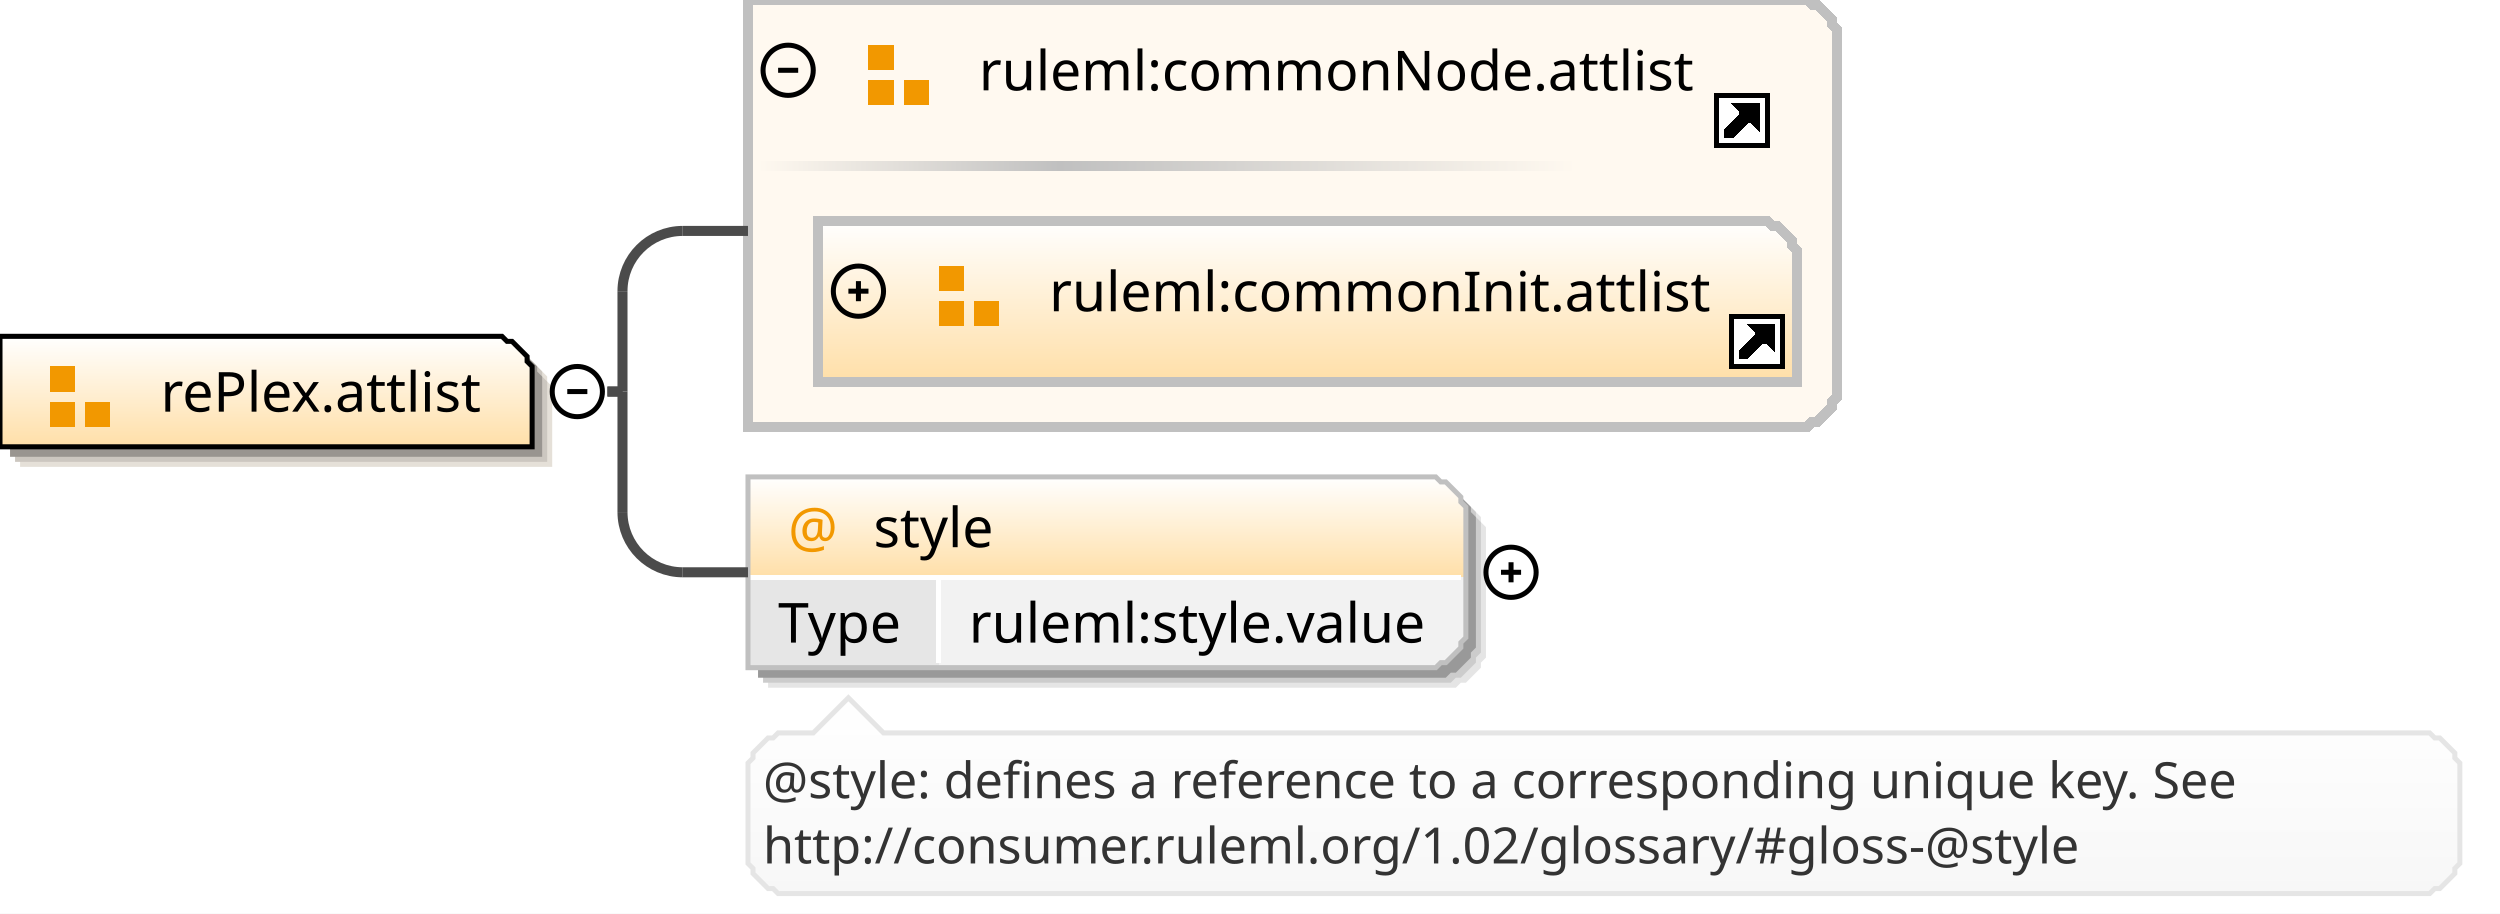
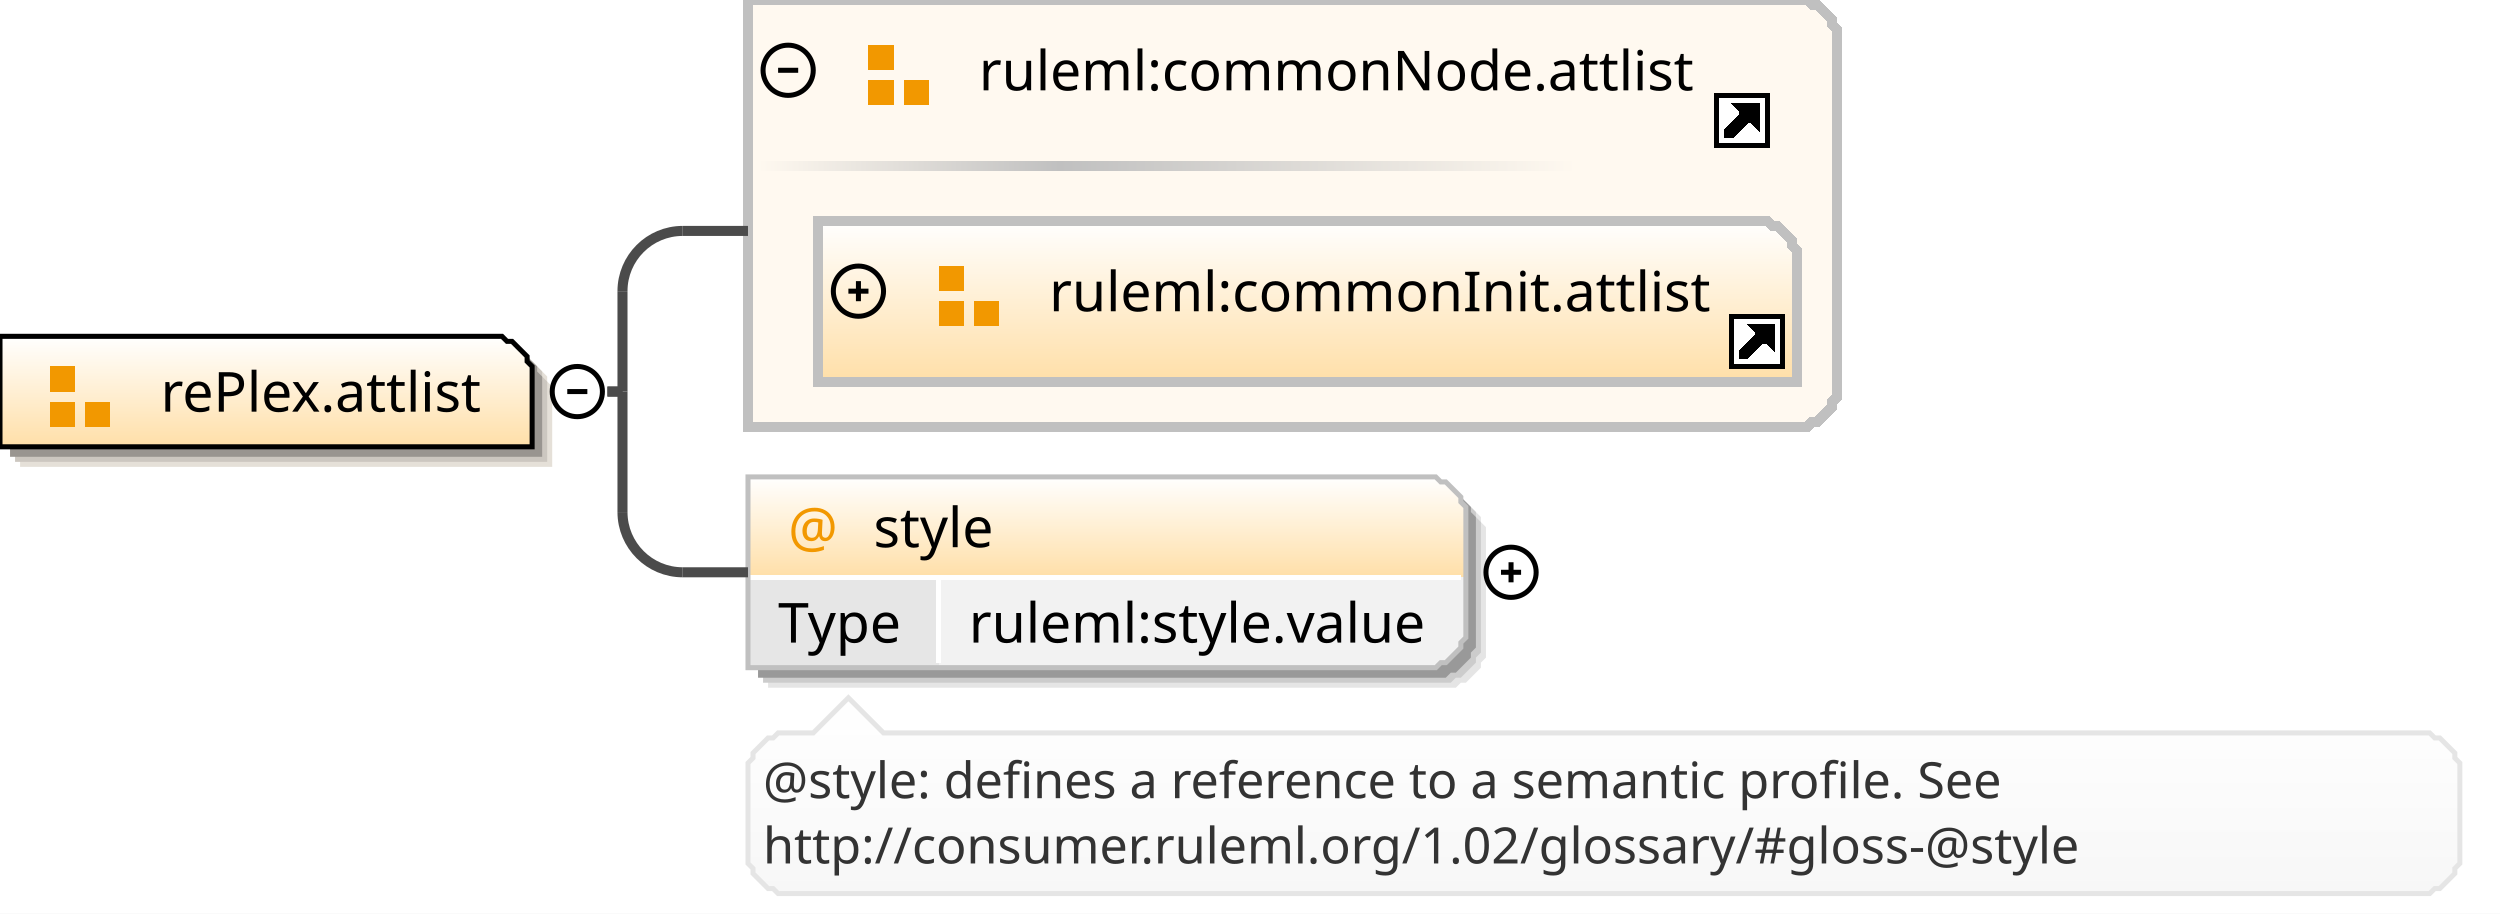
<svg xmlns="http://www.w3.org/2000/svg" color-interpolation="auto" color-rendering="auto" fill="black" fill-opacity="1" font-family="'Dialog'" font-size="12" font-style="normal" font-weight="normal" height="182" image-rendering="auto" shape-rendering="auto" stroke="black" stroke-dasharray="none" stroke-dashoffset="0" stroke-linecap="square" stroke-linejoin="miter" stroke-miterlimit="10" stroke-opacity="1" stroke-width="1" text-rendering="auto" width="498">
  <defs id="genericDefs" />
  <g>
    <defs id="defs1">
      <linearGradient gradientUnits="userSpaceOnUse" id="linearGradient1" spreadMethod="pad" x1="0" x2="0" y1="67" y2="89">
        <stop offset="0%" stop-color="white" stop-opacity="1" />
        <stop offset="100%" stop-color="rgb(255,223,168)" stop-opacity="1" />
      </linearGradient>
      <linearGradient gradientUnits="userSpaceOnUse" id="linearGradient2" spreadMethod="pad" x1="211" x2="314" y1="32" y2="32">
        <stop offset="0%" stop-color="silver" stop-opacity="1" />
        <stop offset="100%" stop-color="rgb(255,249,240)" stop-opacity="1" />
      </linearGradient>
      <linearGradient gradientUnits="userSpaceOnUse" id="linearGradient3" spreadMethod="pad" x1="151" x2="211" y1="32" y2="32">
        <stop offset="0%" stop-color="rgb(255,249,240)" stop-opacity="1" />
        <stop offset="100%" stop-color="silver" stop-opacity="1" />
      </linearGradient>
      <linearGradient gradientUnits="userSpaceOnUse" id="linearGradient4" spreadMethod="pad" x1="163" x2="163" y1="44" y2="76">
        <stop offset="0%" stop-color="white" stop-opacity="1" />
        <stop offset="100%" stop-color="rgb(255,223,168)" stop-opacity="1" />
      </linearGradient>
      <linearGradient gradientUnits="userSpaceOnUse" id="linearGradient5" spreadMethod="pad" x1="149" x2="149" y1="95" y2="115">
        <stop offset="0%" stop-color="white" stop-opacity="1" />
        <stop offset="100%" stop-color="rgb(255,223,168)" stop-opacity="1" />
      </linearGradient>
      <linearGradient gradientUnits="userSpaceOnUse" id="linearGradient6" spreadMethod="pad" x1="149" x2="149" y1="139" y2="178">
        <stop offset="0%" stop-color="white" stop-opacity="1" />
        <stop offset="100%" stop-color="rgb(247,247,247)" stop-opacity="1" />
      </linearGradient>
      <clipPath clipPathUnits="userSpaceOnUse" id="clipPath1">
        <path d="M0 0 L498 0 L498 182 L0 182 L0 0 Z" />
      </clipPath>
    </defs>
    <g fill="white" stroke="white" text-rendering="geometricPrecision">
      <rect clip-path="url(#clipPath1)" height="182" stroke="none" width="498" x="0" y="0" />
    </g>
    <g fill="rgb(229,224,216)" font-family="sans-serif" font-size="11" stroke="rgb(229,224,216)" text-rendering="geometricPrecision">
      <polygon clip-path="url(#clipPath1)" points=" 4 71 104 71 105 72 106 72 107 73 108 74 109 75 109 76 110 77 110 93 4 93" stroke="none" />
      <polygon clip-path="url(#clipPath1)" fill="rgb(204,199,192)" points=" 3 70 103 70 104 71 105 71 106 72 107 73 108 74 108 75 109 76 109 92 3 92" stroke="none" />
      <polygon clip-path="url(#clipPath1)" fill="rgb(153,149,144)" points=" 2 69 102 69 103 70 104 70 105 71 106 72 107 73 107 74 108 75 108 91 2 91" stroke="none" />
      <polygon clip-path="url(#clipPath1)" fill="url(#linearGradient1)" points=" 0 67 100 67 101 68 102 68 103 69 104 70 105 71 105 72 106 73 106 89 0 89" shape-rendering="crispEdges" stroke="none" />
      <polygon clip-path="url(#clipPath1)" fill="none" points=" 0 67 100 67 101 68 102 68 103 69 104 70 105 71 105 72 106 73 106 89 0 89" stroke="black" stroke-linecap="butt" />
    </g>
    <g fill="rgb(242,152,0)" font-family="sans-serif" font-size="11" shape-rendering="crispEdges" stroke="rgb(242,152,0)" stroke-linecap="butt" text-rendering="geometricPrecision">
      <rect clip-path="url(#clipPath1)" height="5" stroke="none" width="5" x="10" y="73" />
      <rect clip-path="url(#clipPath1)" height="5" stroke="none" width="5" x="10" y="80" />
      <rect clip-path="url(#clipPath1)" height="5" stroke="none" width="5" x="17" y="80" />
      <text clip-path="url(#clipPath1)" fill="black" stroke="none" x="32" xml:space="preserve" y="82">rePlex.attlist</text>
      <circle clip-path="url(#clipPath1)" cx="115" cy="78" fill="none" r="5" shape-rendering="auto" stroke="black" />
      <line clip-path="url(#clipPath1)" fill="none" shape-rendering="auto" stroke="black" x1="113" x2="117" y1="78" y2="78" />
      <polygon clip-path="url(#clipPath1)" fill="rgb(255,249,240)" points=" 149 0 360 0 361 1 362 1 363 2 364 3 365 4 365 5 366 6 366 79 365 80 365 81 364 82 363 83 362 84 361 84 360 85 149 85" stroke="none" stroke-width="2" />
      <polygon clip-path="url(#clipPath1)" fill="none" points=" 149 0 360 0 361 1 362 1 363 2 364 3 365 4 365 5 366 6 366 79 365 80 365 81 364 82 363 83 362 84 361 84 360 85 149 85" stroke="silver" stroke-width="2" />
      <rect clip-path="url(#clipPath1)" fill="url(#linearGradient2)" height="2" stroke="none" stroke-width="2" width="103" x="211" y="32" />
      <rect clip-path="url(#clipPath1)" fill="url(#linearGradient3)" height="2" stroke="none" stroke-width="2" width="60" x="151" y="32" />
      <rect clip-path="url(#clipPath1)" height="5" stroke="none" width="5" x="173" y="9" />
      <rect clip-path="url(#clipPath1)" height="5" stroke="none" width="5" x="173" y="16" />
      <rect clip-path="url(#clipPath1)" height="5" stroke="none" width="5" x="180" y="16" />
      <text clip-path="url(#clipPath1)" fill="black" stroke="none" x="195" xml:space="preserve" y="18">ruleml:commonNode.attlist</text>
      <rect clip-path="url(#clipPath1)" fill="white" height="10" stroke="none" width="10" x="342" y="19" />
      <polygon clip-path="url(#clipPath1)" fill="none" points=" 344 27 344 26 347 23 347 22 346 21 350 21 350 25 349 24 348 24 345 27" stroke="black" />
      <polygon clip-path="url(#clipPath1)" fill="black" points=" 344 27 344 26 347 23 347 22 346 21 350 21 350 25 349 24 348 24 345 27" stroke="none" />
      <rect clip-path="url(#clipPath1)" fill="none" height="10" stroke="black" width="10" x="342" y="19" />
      <circle clip-path="url(#clipPath1)" cx="157" cy="14" fill="none" r="5" shape-rendering="auto" stroke="black" />
      <line clip-path="url(#clipPath1)" fill="none" shape-rendering="auto" stroke="black" x1="155" x2="159" y1="14" y2="14" />
      <polygon clip-path="url(#clipPath1)" fill="url(#linearGradient4)" points=" 163 44 352 44 353 45 354 45 355 46 356 47 357 48 357 49 358 50 358 76 163 76" stroke="none" stroke-width="2" />
      <polygon clip-path="url(#clipPath1)" fill="none" points=" 163 44 352 44 353 45 354 45 355 46 356 47 357 48 357 49 358 50 358 76 163 76" stroke="silver" stroke-width="2" />
      <rect clip-path="url(#clipPath1)" height="5" stroke="none" width="5" x="187" y="53" />
      <rect clip-path="url(#clipPath1)" height="5" stroke="none" width="5" x="187" y="60" />
      <rect clip-path="url(#clipPath1)" height="5" stroke="none" width="5" x="194" y="60" />
      <text clip-path="url(#clipPath1)" fill="black" stroke="none" x="209" xml:space="preserve" y="62">ruleml:commonInit.attlist</text>
      <rect clip-path="url(#clipPath1)" fill="white" height="10" stroke="none" width="10" x="345" y="63" />
      <polygon clip-path="url(#clipPath1)" fill="none" points=" 347 71 347 70 350 67 350 66 349 65 353 65 353 69 352 68 351 68 348 71" stroke="black" />
      <polygon clip-path="url(#clipPath1)" fill="black" points=" 347 71 347 70 350 67 350 66 349 65 353 65 353 69 352 68 351 68 348 71" stroke="none" />
      <rect clip-path="url(#clipPath1)" fill="none" height="10" stroke="black" width="10" x="345" y="63" />
      <circle clip-path="url(#clipPath1)" cx="171" cy="58" fill="none" r="5" shape-rendering="auto" stroke="black" />
      <line clip-path="url(#clipPath1)" fill="none" shape-rendering="auto" stroke="black" x1="169" x2="173" y1="58" y2="58" />
      <line clip-path="url(#clipPath1)" fill="none" shape-rendering="auto" stroke="black" x1="171" x2="171" y1="56" y2="60" />
    </g>
    <g fill="rgb(75,75,75)" font-family="sans-serif" font-size="11" stroke="rgb(75,75,75)" stroke-linecap="butt" stroke-width="2" text-rendering="geometricPrecision">
      <line clip-path="url(#clipPath1)" fill="none" x1="121" x2="124" y1="78" y2="78" />
      <line clip-path="url(#clipPath1)" fill="none" x1="124" x2="124" y1="58" y2="78" />
      <line clip-path="url(#clipPath1)" fill="none" x1="136" x2="149" y1="46" y2="46" />
      <path clip-path="url(#clipPath1)" d="M124 58 A12 12 0 0 1 136 46" fill="none" />
      <polygon clip-path="url(#clipPath1)" fill="rgb(229,229,229)" points=" 153 99 290 99 291 100 292 100 293 101 294 102 295 103 295 104 296 105 296 131 295 132 295 133 294 134 293 135 292 136 291 136 290 137 153 137" stroke="none" stroke-width="1" />
      <polygon clip-path="url(#clipPath1)" fill="rgb(204,204,204)" points=" 152 98 289 98 290 99 291 99 292 100 293 101 294 102 294 103 295 104 295 130 294 131 294 132 293 133 292 134 291 135 290 135 289 136 152 136" stroke="none" stroke-width="1" />
      <polygon clip-path="url(#clipPath1)" fill="rgb(153,153,153)" points=" 151 97 288 97 289 98 290 98 291 99 292 100 293 101 293 102 294 103 294 129 293 130 293 131 292 132 291 133 290 134 289 134 288 135 151 135" stroke="none" stroke-width="1" />
    </g>
    <g fill="url(#linearGradient5)" font-family="sans-serif" font-size="11" shape-rendering="crispEdges" stroke="url(#linearGradient5)" stroke-linecap="butt" text-rendering="geometricPrecision">
      <polygon clip-path="url(#clipPath1)" points=" 149 95 286 95 287 96 288 96 289 97 290 98 291 99 291 100 292 101 292 115 291 115 291 115 290 115 289 115 288 115 287 115 286 115 149 115" stroke="none" />
      <polygon clip-path="url(#clipPath1)" fill="rgb(230,230,230)" points=" 149 115 187 115 187 115 187 115 187 115 187 115 187 115 187 115 187 115 187 127 187 128 187 129 187 130 187 131 187 132 187 132 187 133 149 133" stroke="none" />
      <polygon clip-path="url(#clipPath1)" fill="rgb(242,242,242)" points=" 187 115 286 115 287 115 288 115 289 115 290 115 291 115 291 115 292 115 292 127 291 128 291 129 290 130 289 131 288 132 287 132 286 133 187 133" stroke="none" />
      <line clip-path="url(#clipPath1)" fill="none" stroke="white" x1="149" x2="291" y1="115" y2="115" />
      <text clip-path="url(#clipPath1)" fill="black" stroke="none" x="155" xml:space="preserve" y="128">Type</text>
      <text clip-path="url(#clipPath1)" fill="black" stroke="none" x="193" xml:space="preserve" y="128">ruleml:style.value</text>
      <line clip-path="url(#clipPath1)" fill="none" stroke="white" x1="187" x2="187" y1="115" y2="132" />
      <polygon clip-path="url(#clipPath1)" fill="none" points=" 149 95 286 95 287 96 288 96 289 97 290 98 291 99 291 100 292 101 292 127 291 128 291 129 290 130 289 131 288 132 287 132 286 133 149 133" shape-rendering="auto" stroke="silver" />
      <text clip-path="url(#clipPath1)" fill="rgb(242,152,0)" stroke="none" x="157" xml:space="preserve" y="109">@</text>
      <text clip-path="url(#clipPath1)" fill="black" stroke="none" x="174" xml:space="preserve" y="109">style</text>
      <circle clip-path="url(#clipPath1)" cx="301" cy="114" fill="none" r="5" shape-rendering="auto" stroke="black" />
      <line clip-path="url(#clipPath1)" fill="none" shape-rendering="auto" stroke="black" x1="299" x2="303" y1="114" y2="114" />
      <line clip-path="url(#clipPath1)" fill="none" shape-rendering="auto" stroke="black" x1="301" x2="301" y1="112" y2="116" />
      <polygon clip-path="url(#clipPath1)" fill="url(#linearGradient6)" points=" 149 152 150 151 150 150 151 149 152 148 153 147 154 147 155 146 162 146 169 139 176 146 484 146 485 147 486 147 487 148 488 149 489 150 489 151 490 152 490 172 489 173 489 174 488 175 487 176 486 177 485 177 484 178 155 178 154 177 153 177 152 176 151 175 150 174 150 173 149 172" stroke="none" />
      <polygon clip-path="url(#clipPath1)" fill="none" points=" 149 152 150 151 150 150 151 149 152 148 153 147 154 147 155 146 162 146 169 139 176 146 484 146 485 147 486 147 487 148 488 149 489 150 489 151 490 152 490 172 489 173 489 174 488 175 487 176 486 177 485 177 484 178 155 178 154 177 153 177 152 176 151 175 150 174 150 173 149 172" shape-rendering="auto" stroke="rgb(229,229,229)" />
-       <text clip-path="url(#clipPath1)" fill="rgb(51,51,51)" font-size="10" stroke="none" x="152" xml:space="preserve" y="159">@style: defines a reference to a corresponding unique key. See </text>
+       <text clip-path="url(#clipPath1)" fill="rgb(51,51,51)" font-size="10" stroke="none" x="152" xml:space="preserve" y="159">@style: defines a reference to a semantic profile. See </text>
      <text clip-path="url(#clipPath1)" fill="rgb(51,51,51)" font-size="10" stroke="none" x="152" xml:space="preserve" y="172">http://consumer.ruleml.org/1.02/glossary/#gloss-@style</text>
    </g>
    <g fill="rgb(75,75,75)" font-family="sans-serif" font-size="11" stroke="rgb(75,75,75)" stroke-linecap="butt" stroke-width="2" text-rendering="geometricPrecision">
      <line clip-path="url(#clipPath1)" fill="none" x1="121" x2="124" y1="78" y2="78" />
      <line clip-path="url(#clipPath1)" fill="none" x1="124" x2="124" y1="78" y2="102" />
      <line clip-path="url(#clipPath1)" fill="none" x1="136" x2="149" y1="114" y2="114" />
      <path clip-path="url(#clipPath1)" d="M124 102 A12 12 0 0 0 136 114" fill="none" />
    </g>
  </g>
</svg>
